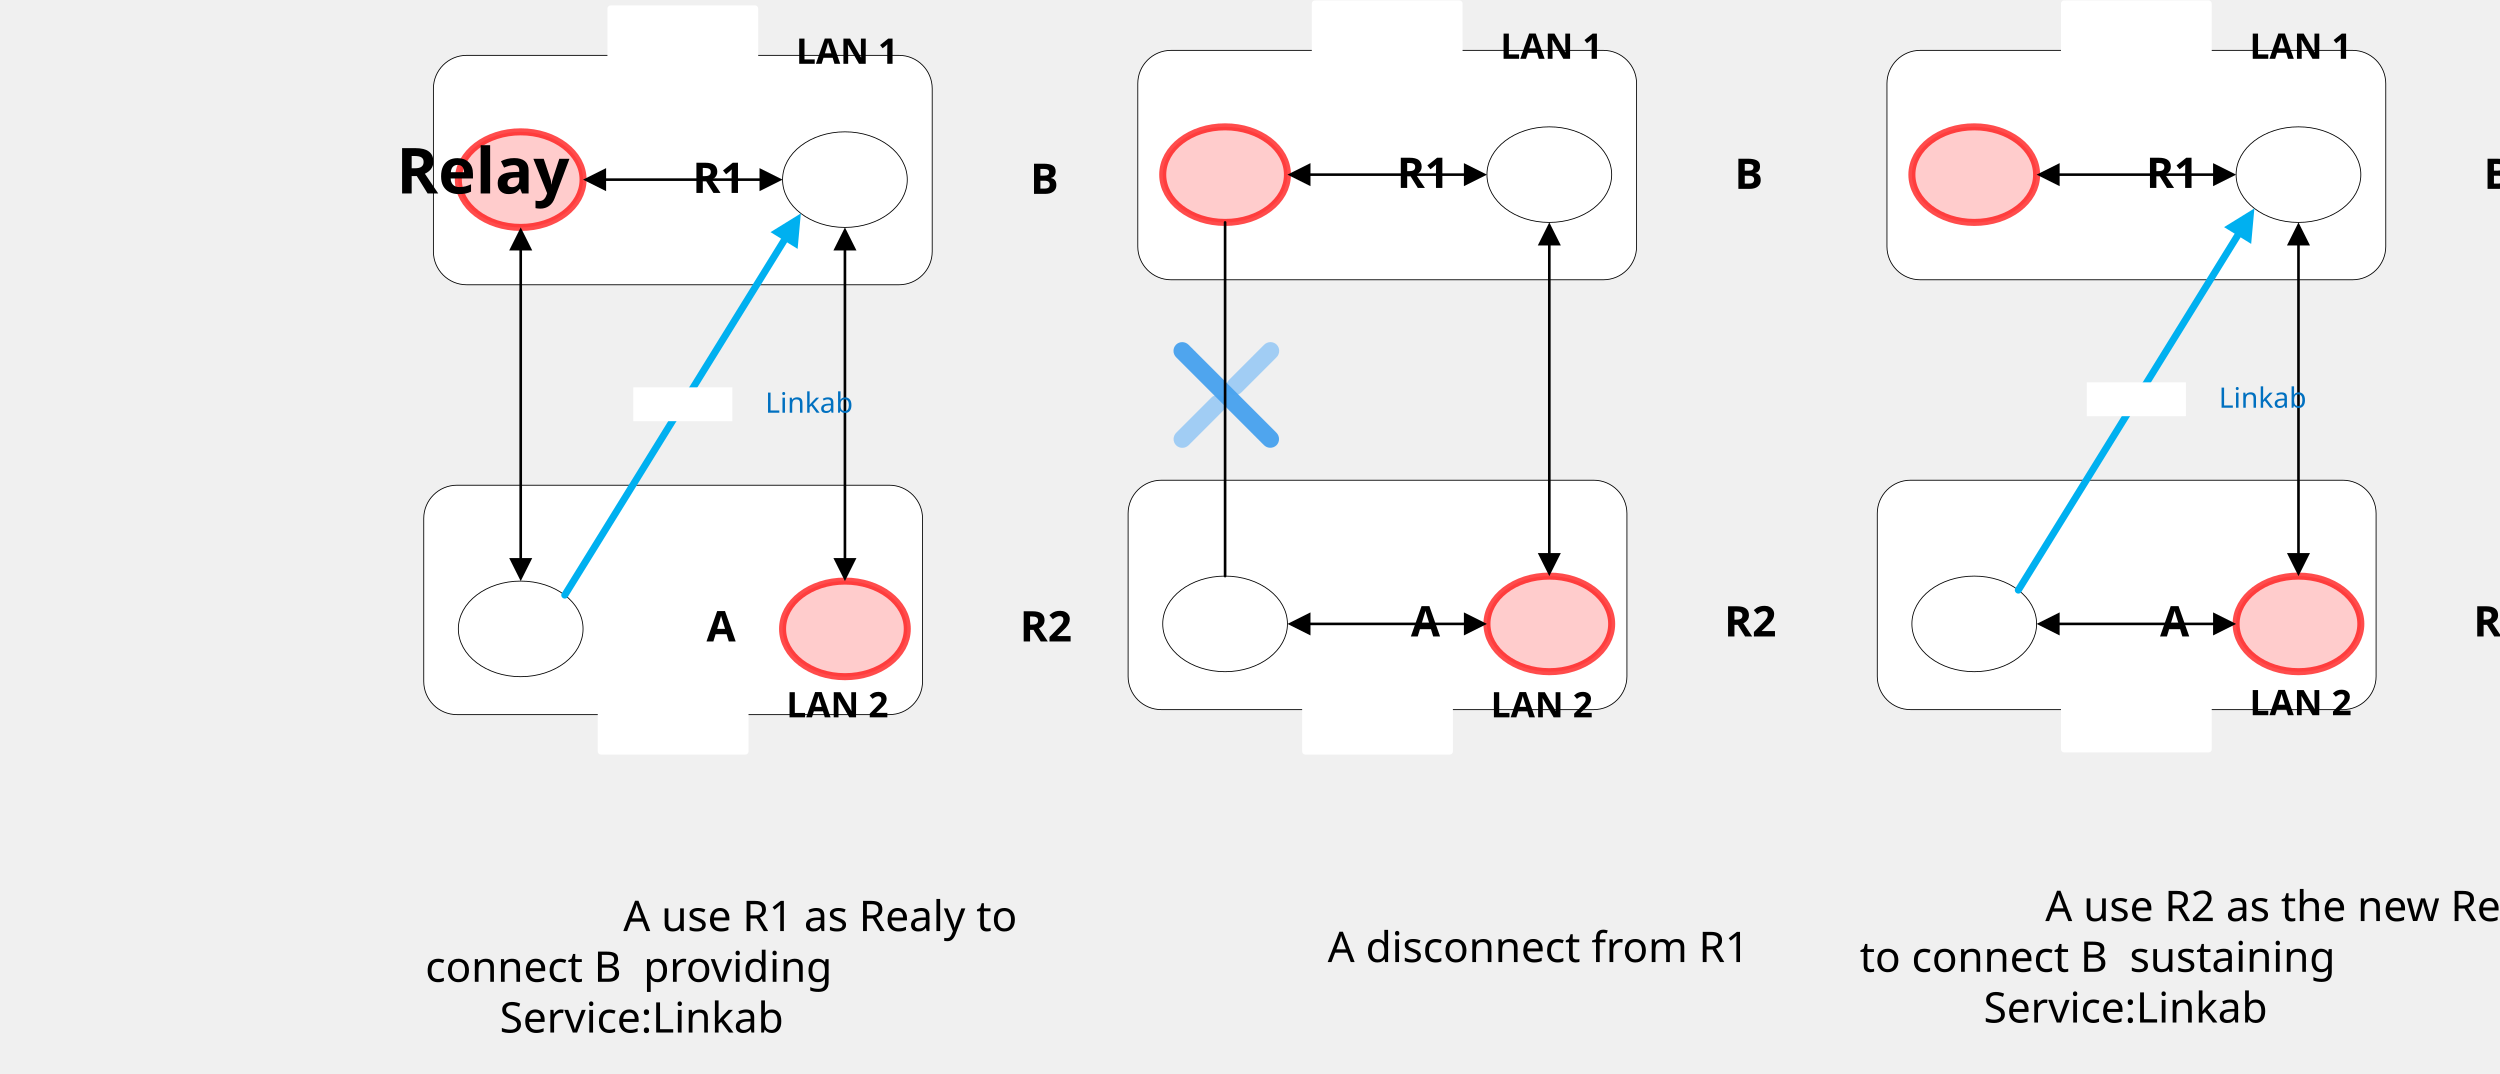
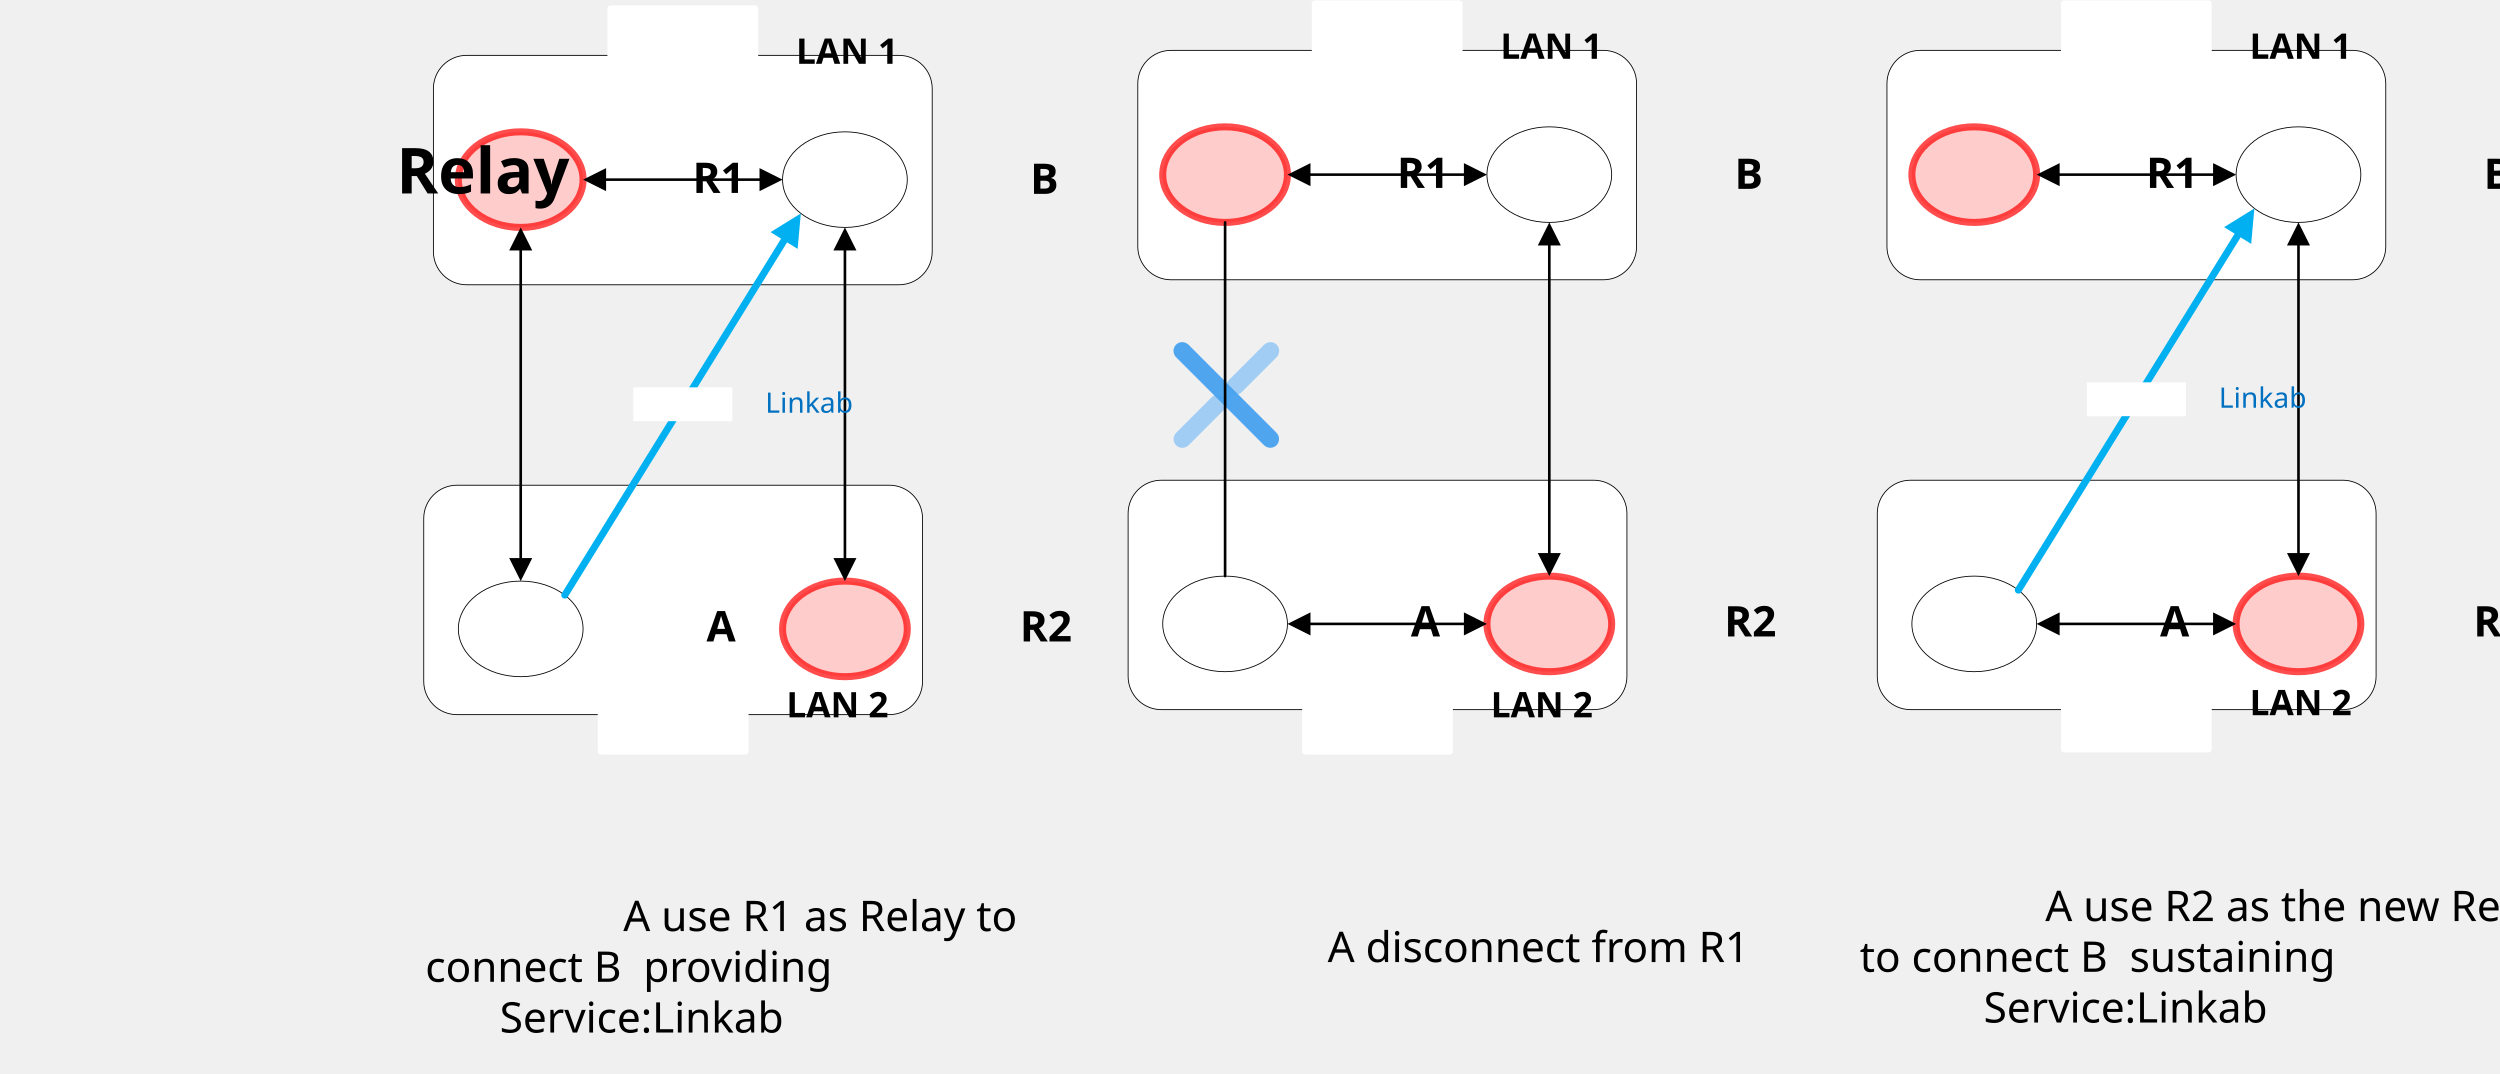
<svg xmlns="http://www.w3.org/2000/svg" xmlns:ns1="http://schemas.microsoft.com/visio/2003/SVGExtensions/" xmlns:xlink="http://www.w3.org/1999/xlink" width="9.853in" height="4.229in" viewBox="0 0 709.411 304.502" xml:space="preserve" color-interpolation-filters="sRGB" class="st19">
  <ns1:documentProperties ns1:langID="2052" ns1:metric="true" ns1:viewMarkup="false" />
  <style type="text/css">
	
		.st1 {fill:#ffffff;stroke:#000000;stroke-linecap:round;stroke-linejoin:round;stroke-width:0.24}
		.st2 {fill:#ffffff;stroke:none;stroke-linecap:round;stroke-linejoin:round;stroke-width:0.24}
		.st3 {fill:#000000;font-family:Cascadia Code;font-size:0.833em;font-weight:bold}
		.st4 {fill:#ff0000;fill-opacity:0.2;stroke:#ff0000;stroke-linecap:round;stroke-linejoin:round;stroke-opacity:0.7;stroke-width:2}
		.st5 {marker-end:url(#mrkr4-24);marker-start:url(#mrkr4-22);stroke:#000000;stroke-linecap:round;stroke-linejoin:round;stroke-width:0.75}
		.st6 {fill:#000000;fill-opacity:1;stroke:#000000;stroke-opacity:1;stroke-width:0.229}
		.st7 {fill:#9eccf5;fill-opacity:0.95;stroke:none;stroke-linecap:butt;stroke-width:0.035}
		.st8 {fill:#48a2ef;fill-opacity:0.95;stroke:none;stroke-linecap:butt;stroke-width:0.035}
		.st9 {fill:none;stroke:none;stroke-linecap:round;stroke-linejoin:round;stroke-width:0.75}
		.st10 {fill:#000000;font-family:Cascadia Code;font-size:1.5em;font-weight:bold}
		.st11 {fill:#000000;font-family:Cascadia Code;font-size:1em;font-weight:bold}
		.st12 {fill:#000000;font-family:Cascadia Code;font-size:1em}
		.st13 {font-size:1em}
		.st14 {stroke:#000000;stroke-linecap:round;stroke-linejoin:round;stroke-width:0.75}
		.st15 {marker-end:url(#mrkr4-180);stroke:#00b0f0;stroke-linecap:round;stroke-linejoin:round;stroke-width:2}
		.st16 {fill:#00b0f0;fill-opacity:1;stroke:#00b0f0;stroke-opacity:1;stroke-width:0.442}
		.st17 {fill:#ffffff;stroke:none;stroke-linecap:butt;stroke-width:7.2}
		.st18 {fill:#0070c0;font-family:Cascadia Code;font-size:0.667em}
		.st19 {fill:none;fill-rule:evenodd;font-size:12px;overflow:visible;stroke-linecap:square;stroke-miterlimit:3}
	
	</style>
  <defs id="Markers">
    <g id="lend4">
      <path d="M 2 1 L 0 0 L 2 -1 L 2 1 " style="stroke:none" />
    </g>
    <marker id="mrkr4-22" class="st6" ns1:arrowType="4" ns1:arrowSize="2" ns1:setback="8.24" refX="8.24" orient="auto" markerUnits="strokeWidth" overflow="visible">
      <use xlink:href="#lend4" transform="scale(4.36) " />
    </marker>
    <marker id="mrkr4-24" class="st6" ns1:arrowType="4" ns1:arrowSize="2" ns1:setback="8.72" refX="-8.72" orient="auto" markerUnits="strokeWidth" overflow="visible">
      <use xlink:href="#lend4" transform="scale(-4.36,-4.36) " />
    </marker>
    <marker id="mrkr4-180" class="st16" ns1:arrowType="4" ns1:arrowSize="2" ns1:setback="4.52" refX="-4.52" orient="auto" markerUnits="strokeWidth" overflow="visible">
      <use xlink:href="#lend4" transform="scale(-2.26,-2.26) " />
    </marker>
  </defs>
  <g ns1:mID="0" ns1:index="1" ns1:groupContext="foregroundPage">
    <ns1:pageProperties ns1:drawingScale="0.0393701" ns1:pageScale="0.0393701" ns1:drawingUnits="24" ns1:shadowOffsetX="8.50394" ns1:shadowOffsetY="-8.50394" />
    <ns1:layer ns1:name="连接线" ns1:index="0" />
    <g id="shape1-1" ns1:mID="1" ns1:groupContext="shape" transform="translate(120.23,-101.705)">
      <ns1:userDefs>
        <ns1:ud ns1:nameU="CTypeTopLeftSnip" ns1:prompt="" ns1:val="VT0(0):5" />
        <ns1:ud ns1:nameU="CTypeTopRightSnip" ns1:prompt="" ns1:val="VT0(0):5" />
        <ns1:ud ns1:nameU="CTypeBotLeftSnip" ns1:prompt="" ns1:val="VT0(0):5" />
        <ns1:ud ns1:nameU="CTypeBotRightSnip" ns1:prompt="" ns1:val="VT0(0):5" />
        <ns1:ud ns1:nameU="CornerLockHoriz" ns1:prompt="" ns1:val="VT0(1):5" />
        <ns1:ud ns1:nameU="CornerLockVert" ns1:prompt="" ns1:val="VT0(1):5" />
        <ns1:ud ns1:nameU="CornerLockDiag" ns1:prompt="" ns1:val="VT0(0):5" />
        <ns1:ud ns1:nameU="TopLeftOffset" ns1:prompt="" ns1:val="VT0(0.15748031496063):24" />
        <ns1:ud ns1:nameU="TopRightOffset" ns1:prompt="" ns1:val="VT0(0.15748031496063):24" />
        <ns1:ud ns1:nameU="BotLeftOffset" ns1:prompt="" ns1:val="VT0(0.15748031496063):24" />
        <ns1:ud ns1:nameU="BotRightOffset" ns1:prompt="" ns1:val="VT0(0.15748031496063):24" />
        <ns1:ud ns1:nameU="visVersion" ns1:prompt="" ns1:val="VT0(15):26" />
        <ns1:ud ns1:nameU="TopLeftOffset" ns1:prompt="" ns1:val="VT0(0.131065564466):1" />
        <ns1:ud ns1:nameU="TopRightOffset" ns1:prompt="" ns1:val="VT0(0.131065564466):1" />
        <ns1:ud ns1:nameU="BotLeftOffset" ns1:prompt="" ns1:val="VT0(0.131065564466):1" />
        <ns1:ud ns1:nameU="BotRightOffset" ns1:prompt="" ns1:val="VT0(0.131065564466):1" />
      </ns1:userDefs>
      <path d="M9.44 304.5 L132.11 304.5 A9.437 9.437 -180 0 0 141.55 295.07 L141.55 248.84 A9.437 9.437 -180 0 0 132.11        239.4 L9.44 239.4 A9.437 9.437 -180 0 0 0 248.84 L0 295.07 A9.437 9.437 -180 0 0 9.44 304.5 Z" class="st1" />
    </g>
    <g id="shape2-3" ns1:mID="2" ns1:groupContext="shape" transform="translate(169.613,-90.3667)">
      <ns1:userDefs>
        <ns1:ud ns1:nameU="CTypeTopLeftSnip" ns1:prompt="" ns1:val="VT0(0):5" />
        <ns1:ud ns1:nameU="CTypeTopRightSnip" ns1:prompt="" ns1:val="VT0(0):5" />
        <ns1:ud ns1:nameU="CTypeBotLeftSnip" ns1:prompt="" ns1:val="VT0(0):5" />
        <ns1:ud ns1:nameU="CTypeBotRightSnip" ns1:prompt="" ns1:val="VT0(0):5" />
        <ns1:ud ns1:nameU="CornerLockHoriz" ns1:prompt="" ns1:val="VT0(1):5" />
        <ns1:ud ns1:nameU="CornerLockVert" ns1:prompt="" ns1:val="VT0(1):5" />
        <ns1:ud ns1:nameU="CornerLockDiag" ns1:prompt="" ns1:val="VT0(0):5" />
        <ns1:ud ns1:nameU="TopLeftOffset" ns1:prompt="" ns1:val="VT0(0.15748031496063):24" />
        <ns1:ud ns1:nameU="TopRightOffset" ns1:prompt="" ns1:val="VT0(0.15748031496063):24" />
        <ns1:ud ns1:nameU="BotLeftOffset" ns1:prompt="" ns1:val="VT0(0.15748031496063):24" />
        <ns1:ud ns1:nameU="BotRightOffset" ns1:prompt="" ns1:val="VT0(0.15748031496063):24" />
        <ns1:ud ns1:nameU="visVersion" ns1:prompt="" ns1:val="VT0(15):26" />
        <ns1:ud ns1:nameU="TopLeftOffset" ns1:prompt="" ns1:val="VT0(0.012473184509074):1" />
        <ns1:ud ns1:nameU="TopRightOffset" ns1:prompt="" ns1:val="VT0(0.012473184509074):1" />
        <ns1:ud ns1:nameU="BotLeftOffset" ns1:prompt="" ns1:val="VT0(0.012473184509074):1" />
        <ns1:ud ns1:nameU="BotRightOffset" ns1:prompt="" ns1:val="VT0(0.012473184509074):1" />
      </ns1:userDefs>
      <ns1:textBlock ns1:margins="rect(4,4,4,4)" ns1:tabSpace="42.5197" />
      <ns1:textRect cx="21.392" cy="290.939" width="42.79" height="27.126" />
      <path d="M0.9 304.5 L41.89 304.5 a0.898 0.898 -180 0 0 0.898 -0.898 L42.78 278.27 a0.898 0.898 -180        0 0 -0.898 -0.898 L0.9 277.38 a0.898 0.898 -180 0 0 -0.898 0.898 L0 303.6 a0.898 0.898        -180 0 0 0.898 0.898 Z" class="st2" />
      <text x="6.74" y="293.94" class="st3" ns1:langID="2052">
        <ns1:paragraph ns1:horizAlign="1" />
        <ns1:tabList />LAN 2</text>
    </g>
    <g id="shape3-6" ns1:mID="3" ns1:groupContext="shape" transform="translate(122.973,-223.69)">
      <ns1:userDefs>
        <ns1:ud ns1:nameU="CTypeTopLeftSnip" ns1:prompt="" ns1:val="VT0(0):5" />
        <ns1:ud ns1:nameU="CTypeTopRightSnip" ns1:prompt="" ns1:val="VT0(0):5" />
        <ns1:ud ns1:nameU="CTypeBotLeftSnip" ns1:prompt="" ns1:val="VT0(0):5" />
        <ns1:ud ns1:nameU="CTypeBotRightSnip" ns1:prompt="" ns1:val="VT0(0):5" />
        <ns1:ud ns1:nameU="CornerLockHoriz" ns1:prompt="" ns1:val="VT0(1):5" />
        <ns1:ud ns1:nameU="CornerLockVert" ns1:prompt="" ns1:val="VT0(1):5" />
        <ns1:ud ns1:nameU="CornerLockDiag" ns1:prompt="" ns1:val="VT0(0):5" />
        <ns1:ud ns1:nameU="TopLeftOffset" ns1:prompt="" ns1:val="VT0(0.15748031496063):24" />
        <ns1:ud ns1:nameU="TopRightOffset" ns1:prompt="" ns1:val="VT0(0.15748031496063):24" />
        <ns1:ud ns1:nameU="BotLeftOffset" ns1:prompt="" ns1:val="VT0(0.15748031496063):24" />
        <ns1:ud ns1:nameU="BotRightOffset" ns1:prompt="" ns1:val="VT0(0.15748031496063):24" />
        <ns1:ud ns1:nameU="visVersion" ns1:prompt="" ns1:val="VT0(15):26" />
        <ns1:ud ns1:nameU="TopLeftOffset" ns1:prompt="" ns1:val="VT0(0.131065564466):1" />
        <ns1:ud ns1:nameU="TopRightOffset" ns1:prompt="" ns1:val="VT0(0.131065564466):1" />
        <ns1:ud ns1:nameU="BotLeftOffset" ns1:prompt="" ns1:val="VT0(0.131065564466):1" />
        <ns1:ud ns1:nameU="BotRightOffset" ns1:prompt="" ns1:val="VT0(0.131065564466):1" />
      </ns1:userDefs>
      <path d="M9.44 304.5 L132.11 304.5 A9.437 9.437 -180 0 0 141.55 295.07 L141.55 248.84 A9.437 9.437 -180 0 0 132.11        239.4 L9.44 239.4 A9.437 9.437 -180 0 0 0 248.84 L0 295.07 A9.437 9.437 -180 0 0 9.44 304.5 Z" class="st1" />
    </g>
    <g id="shape4-8" ns1:mID="4" ns1:groupContext="shape" transform="translate(130.051,-239.965)">
      <ns1:userDefs>
        <ns1:ud ns1:nameU="visVersion" ns1:val="VT0(15):26" />
      </ns1:userDefs>
      <path d="M0 290.94 A17.694 13.563 0 1 1 35.39 290.94 A17.694 13.563 0 1 1 0 290.94 Z" class="st4" />
    </g>
    <g id="shape5-10" ns1:mID="5" ns1:groupContext="shape" transform="translate(222.059,-239.965)">
      <ns1:userDefs>
        <ns1:ud ns1:nameU="visVersion" ns1:val="VT0(15):26" />
      </ns1:userDefs>
      <path d="M0 290.94 A17.694 13.563 0 1 1 35.39 290.94 A17.694 13.563 0 1 1 0 290.94 Z" class="st1" />
    </g>
    <g id="shape6-12" ns1:mID="6" ns1:groupContext="shape" transform="translate(130.051,-112.474)">
      <ns1:userDefs>
        <ns1:ud ns1:nameU="visVersion" ns1:val="VT0(15):26" />
      </ns1:userDefs>
      <path d="M0 290.94 A17.694 13.563 0 1 1 35.39 290.94 A17.694 13.563 0 1 1 0 290.94 Z" class="st1" />
    </g>
    <g id="shape7-14" ns1:mID="7" ns1:groupContext="shape" transform="translate(222.059,-112.474)">
      <ns1:userDefs>
        <ns1:ud ns1:nameU="visVersion" ns1:val="VT0(15):26" />
      </ns1:userDefs>
      <path d="M0 290.94 A17.694 13.563 0 1 1 35.39 290.94 A17.694 13.563 0 1 1 0 290.94 Z" class="st4" />
    </g>
    <g id="shape8-16" ns1:mID="8" ns1:groupContext="shape" ns1:layerMember="0" transform="translate(165.439,-246.442)">
      <path d="M6.18 297.42 L6.54 297.42 L50.08 297.42" class="st5" />
    </g>
    <g id="shape9-25" ns1:mID="9" ns1:groupContext="shape" ns1:layerMember="0" transform="translate(232.666,-239.965)">
      <path d="M7.09 310.68 L7.09 311.04 L7.09 398.33" class="st5" />
    </g>
    <g id="shape10-32" ns1:mID="10" ns1:groupContext="shape" ns1:layerMember="0" transform="translate(140.658,-239.965)">
      <path d="M7.09 310.68 L7.09 311.04 L7.09 398.33" class="st5" />
    </g>
    <g id="group11-39" transform="translate(332.737,-177.16)" ns1:mID="11" ns1:groupContext="group">
      <g id="shape12-40" ns1:mID="12" ns1:groupContext="shape" transform="translate(0.02625,5.68434E-14)">
        <path d="M29.51 274.97 C30.48 275.95 30.47 277.55 29.47 278.55 L19.53 288.5 C18.53 289.5 16.93 289.51 15.95 288.54         C14.98 287.56 14.99 285.96 15.99 284.96 L25.93 275.01 C26.93 274.01 28.53 273.99 29.51 274.97 L29.51         274.97 ZM14.53 289.96 C15.51 290.94 15.49 292.54 14.49 293.54 L4.55 303.49 C3.55 304.49 1.95 304.5 0.98         303.53 C0 302.55 0.02 300.95 1.01 299.95 L10.96 290 C11.95 289 13.55 288.98 14.53 289.96 Z" class="st7" />
      </g>
      <g id="shape13-42" ns1:mID="13" ns1:groupContext="shape" transform="translate(1.15907E-13,-0.018)">
        <path d="M29.49 303.53 C28.51 304.5 26.91 304.49 25.92 303.49 L1.01 278.57 C0.02 277.57 0 275.97 0.98 274.99 C1.95         274.01 3.55 274.03 4.55 275.03 L29.45 299.95 C30.45 300.95 30.46 302.55 29.49 303.53 L29.49 303.53 Z" class="st8" />
      </g>
    </g>
    <g id="shape14-44" ns1:mID="14" ns1:groupContext="shape" transform="translate(172.357,-275.839)">
      <ns1:userDefs>
        <ns1:ud ns1:nameU="CTypeTopLeftSnip" ns1:prompt="" ns1:val="VT0(0):5" />
        <ns1:ud ns1:nameU="CTypeTopRightSnip" ns1:prompt="" ns1:val="VT0(0):5" />
        <ns1:ud ns1:nameU="CTypeBotLeftSnip" ns1:prompt="" ns1:val="VT0(0):5" />
        <ns1:ud ns1:nameU="CTypeBotRightSnip" ns1:prompt="" ns1:val="VT0(0):5" />
        <ns1:ud ns1:nameU="CornerLockHoriz" ns1:prompt="" ns1:val="VT0(1):5" />
        <ns1:ud ns1:nameU="CornerLockVert" ns1:prompt="" ns1:val="VT0(1):5" />
        <ns1:ud ns1:nameU="CornerLockDiag" ns1:prompt="" ns1:val="VT0(0):5" />
        <ns1:ud ns1:nameU="TopLeftOffset" ns1:prompt="" ns1:val="VT0(0.15748031496063):24" />
        <ns1:ud ns1:nameU="TopRightOffset" ns1:prompt="" ns1:val="VT0(0.15748031496063):24" />
        <ns1:ud ns1:nameU="BotLeftOffset" ns1:prompt="" ns1:val="VT0(0.15748031496063):24" />
        <ns1:ud ns1:nameU="BotRightOffset" ns1:prompt="" ns1:val="VT0(0.15748031496063):24" />
        <ns1:ud ns1:nameU="visVersion" ns1:prompt="" ns1:val="VT0(15):26" />
        <ns1:ud ns1:nameU="TopLeftOffset" ns1:prompt="" ns1:val="VT0(0.012473184509074):1" />
        <ns1:ud ns1:nameU="TopRightOffset" ns1:prompt="" ns1:val="VT0(0.012473184509074):1" />
        <ns1:ud ns1:nameU="BotLeftOffset" ns1:prompt="" ns1:val="VT0(0.012473184509074):1" />
        <ns1:ud ns1:nameU="BotRightOffset" ns1:prompt="" ns1:val="VT0(0.012473184509074):1" />
      </ns1:userDefs>
      <ns1:textBlock ns1:margins="rect(4,4,4,4)" ns1:tabSpace="42.5197" />
      <ns1:textRect cx="21.392" cy="290.939" width="42.79" height="27.126" />
      <path d="M0.9 304.5 L41.89 304.5 a0.898 0.898 -180 0 0 0.898 -0.898 L42.78 278.27 a0.898 0.898 -180        0 0 -0.898 -0.898 L0.9 277.38 a0.898 0.898 -180 0 0 -0.898 0.898 L0 303.6 a0.898 0.898        -180 0 0 0.898 0.898 Z" class="st2" />
      <text x="6.74" y="293.94" class="st3" ns1:langID="2052">
        <ns1:paragraph ns1:horizAlign="1" />
        <ns1:tabList />LAN 1</text>
    </g>
    <g id="shape15-47" ns1:mID="15" ns1:groupContext="shape" transform="translate(0.375,-239.753)">
      <ns1:textBlock ns1:margins="rect(4,4,4,4)" ns1:tabSpace="42.5197" />
      <ns1:textRect cx="54.213" cy="289.248" width="108.43" height="30.509" />
      <rect x="0" y="273.994" width="108.425" height="30.509" class="st9" />
      <text x="27.85" y="294.65" class="st10" ns1:langID="2052">
        <ns1:paragraph ns1:horizAlign="1" />
        <ns1:tabList />Relay</text>
    </g>
    <g id="shape16-50" ns1:mID="16" ns1:groupContext="shape" transform="translate(139.536,-118.713)">
      <ns1:textBlock ns1:margins="rect(4,4,4,4)" ns1:tabSpace="42.5197" />
      <ns1:textRect cx="8.281" cy="297.14" width="16.57" height="14.726" />
      <rect x="0" y="289.777" width="16.563" height="14.726" class="st9" />
      <text x="4.77" y="300.74" class="st11" ns1:langID="2052">
        <ns1:paragraph ns1:horizAlign="1" />
        <ns1:tabList />A</text>
    </g>
    <g id="shape17-53" ns1:mID="17" ns1:groupContext="shape" transform="translate(225.021,-118.713)">
      <ns1:textBlock ns1:margins="rect(4,4,4,4)" ns1:tabSpace="42.5197" />
      <ns1:textRect cx="15.255" cy="297.14" width="30.51" height="14.726" />
      <rect x="0" y="289.777" width="30.51" height="14.726" class="st9" />
      <text x="8.22" y="300.74" class="st11" ns1:langID="2052">
        <ns1:paragraph ns1:horizAlign="1" />
        <ns1:tabList />R2</text>
    </g>
    <g id="shape18-56" ns1:mID="18" ns1:groupContext="shape" transform="translate(231.399,-245.72)">
      <ns1:textBlock ns1:margins="rect(4,4,4,4)" ns1:tabSpace="42.5197" />
      <ns1:textRect cx="8.281" cy="297.14" width="16.57" height="14.726" />
      <rect x="0" y="289.777" width="16.563" height="14.726" class="st9" />
      <text x="4.77" y="300.74" class="st11" ns1:langID="2052">
        <ns1:paragraph ns1:horizAlign="1" />
        <ns1:tabList />B</text>
    </g>
    <g id="shape19-59" ns1:mID="19" ns1:groupContext="shape" transform="translate(311.014,-13.8312)">
      <ns1:textBlock ns1:margins="rect(4,4,4,4)" ns1:tabSpace="42.5197" />
      <ns1:textRect cx="79.879" cy="283.243" width="159.76" height="42.52" />
      <rect x="0" y="261.983" width="159.758" height="42.52" class="st9" />
      <text x="9.57" y="286.84" class="st12" ns1:langID="2052">
        <ns1:paragraph ns1:horizAlign="1" />
        <ns1:tabList />A disconnect from R1</text>
    </g>
    <g id="shape20-62" ns1:mID="20" ns1:groupContext="shape" transform="translate(515.195,-3.21181)">
      <ns1:textBlock ns1:margins="rect(4,4,4,4)" ns1:tabSpace="42.5197" />
      <ns1:textRect cx="96.921" cy="275.389" width="193.85" height="58.227" />
      <rect x="0" y="246.275" width="193.842" height="58.227" class="st9" />
      <text x="9.03" y="264.59" class="st12" ns1:langID="2052">
        <ns1:paragraph ns1:horizAlign="1" />
-         <ns1:tabList />A use R2 as the new Realy <tspan x="12.55" dy="1.2em" class="st13">to connect B  sustaining </tspan>
+         <ns1:tabList />A use R2 as the new Relay <tspan x="12.55" dy="1.2em" class="st13">to connect B  sustaining </tspan>
        <tspan x="47.7" dy="1.2em" class="st13">Service:Linkab</tspan>
      </text>
    </g>
    <g id="shape21-67" ns1:mID="21" ns1:groupContext="shape" transform="translate(132.148,-245.996)">
      <ns1:textBlock ns1:margins="rect(4,4,4,4)" ns1:tabSpace="42.5197" />
      <ns1:textRect cx="15.255" cy="297.14" width="30.51" height="14.726" />
      <rect x="0" y="289.777" width="30.51" height="14.726" class="st9" />
      <text x="8.22" y="300.74" class="st11" ns1:langID="2052">
        <ns1:paragraph ns1:horizAlign="1" />
        <ns1:tabList />R1</text>
    </g>
    <g id="shape22-70" ns1:mID="22" ns1:groupContext="shape" transform="translate(320.117,-103.123)">
      <ns1:userDefs>
        <ns1:ud ns1:nameU="CTypeTopLeftSnip" ns1:prompt="" ns1:val="VT0(0):5" />
        <ns1:ud ns1:nameU="CTypeTopRightSnip" ns1:prompt="" ns1:val="VT0(0):5" />
        <ns1:ud ns1:nameU="CTypeBotLeftSnip" ns1:prompt="" ns1:val="VT0(0):5" />
        <ns1:ud ns1:nameU="CTypeBotRightSnip" ns1:prompt="" ns1:val="VT0(0):5" />
        <ns1:ud ns1:nameU="CornerLockHoriz" ns1:prompt="" ns1:val="VT0(1):5" />
        <ns1:ud ns1:nameU="CornerLockVert" ns1:prompt="" ns1:val="VT0(1):5" />
        <ns1:ud ns1:nameU="CornerLockDiag" ns1:prompt="" ns1:val="VT0(0):5" />
        <ns1:ud ns1:nameU="TopLeftOffset" ns1:prompt="" ns1:val="VT0(0.15748031496063):24" />
        <ns1:ud ns1:nameU="TopRightOffset" ns1:prompt="" ns1:val="VT0(0.15748031496063):24" />
        <ns1:ud ns1:nameU="BotLeftOffset" ns1:prompt="" ns1:val="VT0(0.15748031496063):24" />
        <ns1:ud ns1:nameU="BotRightOffset" ns1:prompt="" ns1:val="VT0(0.15748031496063):24" />
        <ns1:ud ns1:nameU="visVersion" ns1:prompt="" ns1:val="VT0(15):26" />
        <ns1:ud ns1:nameU="TopLeftOffset" ns1:prompt="" ns1:val="VT0(0.131065564466):1" />
        <ns1:ud ns1:nameU="TopRightOffset" ns1:prompt="" ns1:val="VT0(0.131065564466):1" />
        <ns1:ud ns1:nameU="BotLeftOffset" ns1:prompt="" ns1:val="VT0(0.131065564466):1" />
        <ns1:ud ns1:nameU="BotRightOffset" ns1:prompt="" ns1:val="VT0(0.131065564466):1" />
      </ns1:userDefs>
      <path d="M9.44 304.5 L132.11 304.5 A9.437 9.437 -180 0 0 141.55 295.07 L141.55 248.84 A9.437 9.437 -180 0 0 132.11        239.4 L9.44 239.4 A9.437 9.437 -180 0 0 0 248.84 L0 295.07 A9.437 9.437 -180 0 0 9.44 304.5 Z" class="st1" />
    </g>
    <g id="shape23-72" ns1:mID="23" ns1:groupContext="shape" transform="translate(369.501,-90.3666)">
      <ns1:userDefs>
        <ns1:ud ns1:nameU="CTypeTopLeftSnip" ns1:prompt="" ns1:val="VT0(0):5" />
        <ns1:ud ns1:nameU="CTypeTopRightSnip" ns1:prompt="" ns1:val="VT0(0):5" />
        <ns1:ud ns1:nameU="CTypeBotLeftSnip" ns1:prompt="" ns1:val="VT0(0):5" />
        <ns1:ud ns1:nameU="CTypeBotRightSnip" ns1:prompt="" ns1:val="VT0(0):5" />
        <ns1:ud ns1:nameU="CornerLockHoriz" ns1:prompt="" ns1:val="VT0(1):5" />
        <ns1:ud ns1:nameU="CornerLockVert" ns1:prompt="" ns1:val="VT0(1):5" />
        <ns1:ud ns1:nameU="CornerLockDiag" ns1:prompt="" ns1:val="VT0(0):5" />
        <ns1:ud ns1:nameU="TopLeftOffset" ns1:prompt="" ns1:val="VT0(0.15748031496063):24" />
        <ns1:ud ns1:nameU="TopRightOffset" ns1:prompt="" ns1:val="VT0(0.15748031496063):24" />
        <ns1:ud ns1:nameU="BotLeftOffset" ns1:prompt="" ns1:val="VT0(0.15748031496063):24" />
        <ns1:ud ns1:nameU="BotRightOffset" ns1:prompt="" ns1:val="VT0(0.15748031496063):24" />
        <ns1:ud ns1:nameU="visVersion" ns1:prompt="" ns1:val="VT0(15):26" />
        <ns1:ud ns1:nameU="TopLeftOffset" ns1:prompt="" ns1:val="VT0(0.012473184509074):1" />
        <ns1:ud ns1:nameU="TopRightOffset" ns1:prompt="" ns1:val="VT0(0.012473184509074):1" />
        <ns1:ud ns1:nameU="BotLeftOffset" ns1:prompt="" ns1:val="VT0(0.012473184509074):1" />
        <ns1:ud ns1:nameU="BotRightOffset" ns1:prompt="" ns1:val="VT0(0.012473184509074):1" />
      </ns1:userDefs>
      <ns1:textBlock ns1:margins="rect(4,4,4,4)" ns1:tabSpace="42.5197" />
      <ns1:textRect cx="21.392" cy="290.939" width="42.79" height="27.126" />
      <path d="M0.9 304.5 L41.89 304.5 a0.898 0.898 -180 0 0 0.898 -0.898 L42.78 278.27 a0.898 0.898 -180        0 0 -0.898 -0.898 L0.9 277.38 a0.898 0.898 -180 0 0 -0.898 0.898 L0 303.6 a0.898 0.898        -180 0 0 0.898 0.898 Z" class="st2" />
      <text x="6.74" y="293.94" class="st3" ns1:langID="2052">
        <ns1:paragraph ns1:horizAlign="1" />
        <ns1:tabList />LAN 2</text>
    </g>
    <g id="shape24-75" ns1:mID="24" ns1:groupContext="shape" transform="translate(322.861,-225.107)">
      <ns1:userDefs>
        <ns1:ud ns1:nameU="CTypeTopLeftSnip" ns1:prompt="" ns1:val="VT0(0):5" />
        <ns1:ud ns1:nameU="CTypeTopRightSnip" ns1:prompt="" ns1:val="VT0(0):5" />
        <ns1:ud ns1:nameU="CTypeBotLeftSnip" ns1:prompt="" ns1:val="VT0(0):5" />
        <ns1:ud ns1:nameU="CTypeBotRightSnip" ns1:prompt="" ns1:val="VT0(0):5" />
        <ns1:ud ns1:nameU="CornerLockHoriz" ns1:prompt="" ns1:val="VT0(1):5" />
        <ns1:ud ns1:nameU="CornerLockVert" ns1:prompt="" ns1:val="VT0(1):5" />
        <ns1:ud ns1:nameU="CornerLockDiag" ns1:prompt="" ns1:val="VT0(0):5" />
        <ns1:ud ns1:nameU="TopLeftOffset" ns1:prompt="" ns1:val="VT0(0.15748031496063):24" />
        <ns1:ud ns1:nameU="TopRightOffset" ns1:prompt="" ns1:val="VT0(0.15748031496063):24" />
        <ns1:ud ns1:nameU="BotLeftOffset" ns1:prompt="" ns1:val="VT0(0.15748031496063):24" />
        <ns1:ud ns1:nameU="BotRightOffset" ns1:prompt="" ns1:val="VT0(0.15748031496063):24" />
        <ns1:ud ns1:nameU="visVersion" ns1:prompt="" ns1:val="VT0(15):26" />
        <ns1:ud ns1:nameU="TopLeftOffset" ns1:prompt="" ns1:val="VT0(0.131065564466):1" />
        <ns1:ud ns1:nameU="TopRightOffset" ns1:prompt="" ns1:val="VT0(0.131065564466):1" />
        <ns1:ud ns1:nameU="BotLeftOffset" ns1:prompt="" ns1:val="VT0(0.131065564466):1" />
        <ns1:ud ns1:nameU="BotRightOffset" ns1:prompt="" ns1:val="VT0(0.131065564466):1" />
      </ns1:userDefs>
      <path d="M9.44 304.5 L132.11 304.5 A9.437 9.437 -180 0 0 141.55 295.07 L141.55 248.84 A9.437 9.437 -180 0 0 132.11        239.4 L9.44 239.4 A9.437 9.437 -180 0 0 0 248.84 L0 295.07 A9.437 9.437 -180 0 0 9.44 304.5 Z" class="st1" />
    </g>
    <g id="shape25-77" ns1:mID="25" ns1:groupContext="shape" transform="translate(329.939,-241.383)">
      <ns1:userDefs>
        <ns1:ud ns1:nameU="visVersion" ns1:val="VT0(15):26" />
      </ns1:userDefs>
      <path d="M0 290.94 A17.694 13.563 0 1 1 35.39 290.94 A17.694 13.563 0 1 1 0 290.94 Z" class="st4" />
    </g>
    <g id="shape26-79" ns1:mID="26" ns1:groupContext="shape" transform="translate(421.947,-241.383)">
      <ns1:userDefs>
        <ns1:ud ns1:nameU="visVersion" ns1:val="VT0(15):26" />
      </ns1:userDefs>
      <path d="M0 290.94 A17.694 13.563 0 1 1 35.39 290.94 A17.694 13.563 0 1 1 0 290.94 Z" class="st1" />
    </g>
    <g id="shape27-81" ns1:mID="27" ns1:groupContext="shape" transform="translate(329.939,-113.891)">
      <ns1:userDefs>
        <ns1:ud ns1:nameU="visVersion" ns1:val="VT0(15):26" />
      </ns1:userDefs>
      <path d="M0 290.94 A17.694 13.563 0 1 1 35.39 290.94 A17.694 13.563 0 1 1 0 290.94 Z" class="st1" />
    </g>
    <g id="shape28-83" ns1:mID="28" ns1:groupContext="shape" transform="translate(421.947,-113.891)">
      <ns1:userDefs>
        <ns1:ud ns1:nameU="visVersion" ns1:val="VT0(15):26" />
      </ns1:userDefs>
      <path d="M0 290.94 A17.694 13.563 0 1 1 35.39 290.94 A17.694 13.563 0 1 1 0 290.94 Z" class="st4" />
    </g>
    <g id="shape29-85" ns1:mID="29" ns1:groupContext="shape" ns1:layerMember="0" transform="translate(365.327,-247.859)">
      <path d="M6.18 297.42 L6.54 297.42 L50.08 297.42" class="st5" />
    </g>
    <g id="shape30-92" ns1:mID="30" ns1:groupContext="shape" ns1:layerMember="0" transform="translate(432.554,-241.383)">
      <path d="M7.09 310.68 L7.09 311.04 L7.09 398.33" class="st5" />
    </g>
    <g id="shape31-99" ns1:mID="31" ns1:groupContext="shape" ns1:layerMember="0" transform="translate(340.546,-241.383)">
      <path d="M7.09 304.5 L7.09 404.87" class="st14" />
    </g>
    <g id="shape32-102" ns1:mID="32" ns1:groupContext="shape" transform="translate(372.245,-277.257)">
      <ns1:userDefs>
        <ns1:ud ns1:nameU="CTypeTopLeftSnip" ns1:prompt="" ns1:val="VT0(0):5" />
        <ns1:ud ns1:nameU="CTypeTopRightSnip" ns1:prompt="" ns1:val="VT0(0):5" />
        <ns1:ud ns1:nameU="CTypeBotLeftSnip" ns1:prompt="" ns1:val="VT0(0):5" />
        <ns1:ud ns1:nameU="CTypeBotRightSnip" ns1:prompt="" ns1:val="VT0(0):5" />
        <ns1:ud ns1:nameU="CornerLockHoriz" ns1:prompt="" ns1:val="VT0(1):5" />
        <ns1:ud ns1:nameU="CornerLockVert" ns1:prompt="" ns1:val="VT0(1):5" />
        <ns1:ud ns1:nameU="CornerLockDiag" ns1:prompt="" ns1:val="VT0(0):5" />
        <ns1:ud ns1:nameU="TopLeftOffset" ns1:prompt="" ns1:val="VT0(0.15748031496063):24" />
        <ns1:ud ns1:nameU="TopRightOffset" ns1:prompt="" ns1:val="VT0(0.15748031496063):24" />
        <ns1:ud ns1:nameU="BotLeftOffset" ns1:prompt="" ns1:val="VT0(0.15748031496063):24" />
        <ns1:ud ns1:nameU="BotRightOffset" ns1:prompt="" ns1:val="VT0(0.15748031496063):24" />
        <ns1:ud ns1:nameU="visVersion" ns1:prompt="" ns1:val="VT0(15):26" />
        <ns1:ud ns1:nameU="TopLeftOffset" ns1:prompt="" ns1:val="VT0(0.012473184509074):1" />
        <ns1:ud ns1:nameU="TopRightOffset" ns1:prompt="" ns1:val="VT0(0.012473184509074):1" />
        <ns1:ud ns1:nameU="BotLeftOffset" ns1:prompt="" ns1:val="VT0(0.012473184509074):1" />
        <ns1:ud ns1:nameU="BotRightOffset" ns1:prompt="" ns1:val="VT0(0.012473184509074):1" />
      </ns1:userDefs>
      <ns1:textBlock ns1:margins="rect(4,4,4,4)" ns1:tabSpace="42.5197" />
      <ns1:textRect cx="21.392" cy="290.939" width="42.79" height="27.126" />
      <path d="M0.9 304.5 L41.89 304.5 a0.898 0.898 -180 0 0 0.898 -0.898 L42.78 278.27 a0.898 0.898 -180        0 0 -0.898 -0.898 L0.9 277.38 a0.898 0.898 -180 0 0 -0.898 0.898 L0 303.6 a0.898 0.898        -180 0 0 0.898 0.898 Z" class="st2" />
      <text x="6.74" y="293.94" class="st3" ns1:langID="2052">
        <ns1:paragraph ns1:horizAlign="1" />
        <ns1:tabList />LAN 1</text>
    </g>
    <g id="shape33-105" ns1:mID="33" ns1:groupContext="shape" transform="translate(339.424,-120.13)">
      <ns1:textBlock ns1:margins="rect(4,4,4,4)" ns1:tabSpace="42.5197" />
      <ns1:textRect cx="8.281" cy="297.14" width="16.57" height="14.726" />
      <rect x="0" y="289.777" width="16.563" height="14.726" class="st9" />
      <text x="4.77" y="300.74" class="st11" ns1:langID="2052">
        <ns1:paragraph ns1:horizAlign="1" />
        <ns1:tabList />A</text>
    </g>
    <g id="shape34-108" ns1:mID="34" ns1:groupContext="shape" transform="translate(424.909,-120.13)">
      <ns1:textBlock ns1:margins="rect(4,4,4,4)" ns1:tabSpace="42.5197" />
      <ns1:textRect cx="15.255" cy="297.14" width="30.51" height="14.726" />
      <rect x="0" y="289.777" width="30.51" height="14.726" class="st9" />
      <text x="8.22" y="300.74" class="st11" ns1:langID="2052">
        <ns1:paragraph ns1:horizAlign="1" />
        <ns1:tabList />R2</text>
    </g>
    <g id="shape35-111" ns1:mID="35" ns1:groupContext="shape" transform="translate(431.287,-247.137)">
      <ns1:textBlock ns1:margins="rect(4,4,4,4)" ns1:tabSpace="42.5197" />
      <ns1:textRect cx="8.281" cy="297.14" width="16.57" height="14.726" />
      <rect x="0" y="289.777" width="16.563" height="14.726" class="st9" />
      <text x="4.77" y="300.74" class="st11" ns1:langID="2052">
        <ns1:paragraph ns1:horizAlign="1" />
        <ns1:tabList />B</text>
    </g>
    <g id="shape36-114" ns1:mID="36" ns1:groupContext="shape" transform="translate(332.036,-247.413)">
      <ns1:textBlock ns1:margins="rect(4,4,4,4)" ns1:tabSpace="42.5197" />
      <ns1:textRect cx="15.255" cy="297.14" width="30.51" height="14.726" />
      <rect x="0" y="289.777" width="30.51" height="14.726" class="st9" />
      <text x="8.22" y="300.74" class="st11" ns1:langID="2052">
        <ns1:paragraph ns1:horizAlign="1" />
        <ns1:tabList />R1</text>
    </g>
    <g id="shape37-117" ns1:mID="37" ns1:groupContext="shape" transform="translate(532.716,-103.123)">
      <ns1:userDefs>
        <ns1:ud ns1:nameU="CTypeTopLeftSnip" ns1:prompt="" ns1:val="VT0(0):5" />
        <ns1:ud ns1:nameU="CTypeTopRightSnip" ns1:prompt="" ns1:val="VT0(0):5" />
        <ns1:ud ns1:nameU="CTypeBotLeftSnip" ns1:prompt="" ns1:val="VT0(0):5" />
        <ns1:ud ns1:nameU="CTypeBotRightSnip" ns1:prompt="" ns1:val="VT0(0):5" />
        <ns1:ud ns1:nameU="CornerLockHoriz" ns1:prompt="" ns1:val="VT0(1):5" />
        <ns1:ud ns1:nameU="CornerLockVert" ns1:prompt="" ns1:val="VT0(1):5" />
        <ns1:ud ns1:nameU="CornerLockDiag" ns1:prompt="" ns1:val="VT0(0):5" />
        <ns1:ud ns1:nameU="TopLeftOffset" ns1:prompt="" ns1:val="VT0(0.15748031496063):24" />
        <ns1:ud ns1:nameU="TopRightOffset" ns1:prompt="" ns1:val="VT0(0.15748031496063):24" />
        <ns1:ud ns1:nameU="BotLeftOffset" ns1:prompt="" ns1:val="VT0(0.15748031496063):24" />
        <ns1:ud ns1:nameU="BotRightOffset" ns1:prompt="" ns1:val="VT0(0.15748031496063):24" />
        <ns1:ud ns1:nameU="visVersion" ns1:prompt="" ns1:val="VT0(15):26" />
        <ns1:ud ns1:nameU="TopLeftOffset" ns1:prompt="" ns1:val="VT0(0.131065564466):1" />
        <ns1:ud ns1:nameU="TopRightOffset" ns1:prompt="" ns1:val="VT0(0.131065564466):1" />
        <ns1:ud ns1:nameU="BotLeftOffset" ns1:prompt="" ns1:val="VT0(0.131065564466):1" />
        <ns1:ud ns1:nameU="BotRightOffset" ns1:prompt="" ns1:val="VT0(0.131065564466):1" />
      </ns1:userDefs>
      <path d="M9.44 304.5 L132.11 304.5 A9.437 9.437 -180 0 0 141.55 295.07 L141.55 248.84 A9.437 9.437 -180 0 0 132.11        239.4 L9.44 239.4 A9.437 9.437 -180 0 0 0 248.84 L0 295.07 A9.437 9.437 -180 0 0 9.44 304.5 Z" class="st1" />
    </g>
    <g id="shape38-119" ns1:mID="38" ns1:groupContext="shape" transform="translate(584.844,-90.9769)">
      <ns1:userDefs>
        <ns1:ud ns1:nameU="CTypeTopLeftSnip" ns1:prompt="" ns1:val="VT0(0):5" />
        <ns1:ud ns1:nameU="CTypeTopRightSnip" ns1:prompt="" ns1:val="VT0(0):5" />
        <ns1:ud ns1:nameU="CTypeBotLeftSnip" ns1:prompt="" ns1:val="VT0(0):5" />
        <ns1:ud ns1:nameU="CTypeBotRightSnip" ns1:prompt="" ns1:val="VT0(0):5" />
        <ns1:ud ns1:nameU="CornerLockHoriz" ns1:prompt="" ns1:val="VT0(1):5" />
        <ns1:ud ns1:nameU="CornerLockVert" ns1:prompt="" ns1:val="VT0(1):5" />
        <ns1:ud ns1:nameU="CornerLockDiag" ns1:prompt="" ns1:val="VT0(0):5" />
        <ns1:ud ns1:nameU="TopLeftOffset" ns1:prompt="" ns1:val="VT0(0.15748031496063):24" />
        <ns1:ud ns1:nameU="TopRightOffset" ns1:prompt="" ns1:val="VT0(0.15748031496063):24" />
        <ns1:ud ns1:nameU="BotLeftOffset" ns1:prompt="" ns1:val="VT0(0.15748031496063):24" />
        <ns1:ud ns1:nameU="BotRightOffset" ns1:prompt="" ns1:val="VT0(0.15748031496063):24" />
        <ns1:ud ns1:nameU="visVersion" ns1:prompt="" ns1:val="VT0(15):26" />
        <ns1:ud ns1:nameU="TopLeftOffset" ns1:prompt="" ns1:val="VT0(0.012473184509074):1" />
        <ns1:ud ns1:nameU="TopRightOffset" ns1:prompt="" ns1:val="VT0(0.012473184509074):1" />
        <ns1:ud ns1:nameU="BotLeftOffset" ns1:prompt="" ns1:val="VT0(0.012473184509074):1" />
        <ns1:ud ns1:nameU="BotRightOffset" ns1:prompt="" ns1:val="VT0(0.012473184509074):1" />
      </ns1:userDefs>
      <ns1:textBlock ns1:margins="rect(4,4,4,4)" ns1:tabSpace="42.5197" />
      <ns1:textRect cx="21.392" cy="290.939" width="42.79" height="27.126" />
      <path d="M0.9 304.5 L41.89 304.5 a0.898 0.898 -180 0 0 0.898 -0.898 L42.78 278.27 a0.898 0.898 -180        0 0 -0.898 -0.898 L0.9 277.38 a0.898 0.898 -180 0 0 -0.898 0.898 L0 303.6 a0.898 0.898        -180 0 0 0.898 0.898 Z" class="st2" />
      <text x="6.74" y="293.94" class="st3" ns1:langID="2052">
        <ns1:paragraph ns1:horizAlign="1" />
        <ns1:tabList />LAN 2</text>
    </g>
    <g id="shape39-122" ns1:mID="39" ns1:groupContext="shape" transform="translate(535.46,-225.107)">
      <ns1:userDefs>
        <ns1:ud ns1:nameU="CTypeTopLeftSnip" ns1:prompt="" ns1:val="VT0(0):5" />
        <ns1:ud ns1:nameU="CTypeTopRightSnip" ns1:prompt="" ns1:val="VT0(0):5" />
        <ns1:ud ns1:nameU="CTypeBotLeftSnip" ns1:prompt="" ns1:val="VT0(0):5" />
        <ns1:ud ns1:nameU="CTypeBotRightSnip" ns1:prompt="" ns1:val="VT0(0):5" />
        <ns1:ud ns1:nameU="CornerLockHoriz" ns1:prompt="" ns1:val="VT0(1):5" />
        <ns1:ud ns1:nameU="CornerLockVert" ns1:prompt="" ns1:val="VT0(1):5" />
        <ns1:ud ns1:nameU="CornerLockDiag" ns1:prompt="" ns1:val="VT0(0):5" />
        <ns1:ud ns1:nameU="TopLeftOffset" ns1:prompt="" ns1:val="VT0(0.15748031496063):24" />
        <ns1:ud ns1:nameU="TopRightOffset" ns1:prompt="" ns1:val="VT0(0.15748031496063):24" />
        <ns1:ud ns1:nameU="BotLeftOffset" ns1:prompt="" ns1:val="VT0(0.15748031496063):24" />
        <ns1:ud ns1:nameU="BotRightOffset" ns1:prompt="" ns1:val="VT0(0.15748031496063):24" />
        <ns1:ud ns1:nameU="visVersion" ns1:prompt="" ns1:val="VT0(15):26" />
        <ns1:ud ns1:nameU="TopLeftOffset" ns1:prompt="" ns1:val="VT0(0.131065564466):1" />
        <ns1:ud ns1:nameU="TopRightOffset" ns1:prompt="" ns1:val="VT0(0.131065564466):1" />
        <ns1:ud ns1:nameU="BotLeftOffset" ns1:prompt="" ns1:val="VT0(0.131065564466):1" />
        <ns1:ud ns1:nameU="BotRightOffset" ns1:prompt="" ns1:val="VT0(0.131065564466):1" />
      </ns1:userDefs>
      <path d="M9.44 304.5 L132.11 304.5 A9.437 9.437 -180 0 0 141.55 295.07 L141.55 248.84 A9.437 9.437 -180 0 0 132.11        239.4 L9.44 239.4 A9.437 9.437 -180 0 0 0 248.84 L0 295.07 A9.437 9.437 -180 0 0 9.44 304.5 Z" class="st1" />
    </g>
    <g id="shape40-124" ns1:mID="40" ns1:groupContext="shape" transform="translate(542.537,-241.383)">
      <ns1:userDefs>
        <ns1:ud ns1:nameU="visVersion" ns1:val="VT0(15):26" />
      </ns1:userDefs>
      <path d="M0 290.94 A17.694 13.563 0 1 1 35.39 290.94 A17.694 13.563 0 1 1 0 290.94 Z" class="st4" />
    </g>
    <g id="shape41-126" ns1:mID="41" ns1:groupContext="shape" transform="translate(634.545,-241.383)">
      <ns1:userDefs>
        <ns1:ud ns1:nameU="visVersion" ns1:val="VT0(15):26" />
      </ns1:userDefs>
      <path d="M0 290.94 A17.694 13.563 0 1 1 35.39 290.94 A17.694 13.563 0 1 1 0 290.94 Z" class="st1" />
    </g>
    <g id="shape42-128" ns1:mID="42" ns1:groupContext="shape" transform="translate(542.537,-113.891)">
      <ns1:userDefs>
        <ns1:ud ns1:nameU="visVersion" ns1:val="VT0(15):26" />
      </ns1:userDefs>
      <path d="M0 290.94 A17.694 13.563 0 1 1 35.39 290.94 A17.694 13.563 0 1 1 0 290.94 Z" class="st1" />
    </g>
    <g id="shape43-130" ns1:mID="43" ns1:groupContext="shape" transform="translate(634.545,-113.891)">
      <ns1:userDefs>
        <ns1:ud ns1:nameU="visVersion" ns1:val="VT0(15):26" />
      </ns1:userDefs>
      <path d="M0 290.94 A17.694 13.563 0 1 1 35.39 290.94 A17.694 13.563 0 1 1 0 290.94 Z" class="st4" />
    </g>
    <g id="shape44-132" ns1:mID="44" ns1:groupContext="shape" ns1:layerMember="0" transform="translate(577.925,-247.859)">
      <path d="M6.18 297.42 L6.54 297.42 L50.08 297.42" class="st5" />
    </g>
    <g id="shape45-139" ns1:mID="45" ns1:groupContext="shape" ns1:layerMember="0" transform="translate(645.153,-241.383)">
      <path d="M7.09 310.68 L7.09 311.04 L7.09 398.33" class="st5" />
    </g>
    <g id="shape46-146" ns1:mID="46" ns1:groupContext="shape" transform="translate(584.844,-277.257)">
      <ns1:userDefs>
        <ns1:ud ns1:nameU="CTypeTopLeftSnip" ns1:prompt="" ns1:val="VT0(0):5" />
        <ns1:ud ns1:nameU="CTypeTopRightSnip" ns1:prompt="" ns1:val="VT0(0):5" />
        <ns1:ud ns1:nameU="CTypeBotLeftSnip" ns1:prompt="" ns1:val="VT0(0):5" />
        <ns1:ud ns1:nameU="CTypeBotRightSnip" ns1:prompt="" ns1:val="VT0(0):5" />
        <ns1:ud ns1:nameU="CornerLockHoriz" ns1:prompt="" ns1:val="VT0(1):5" />
        <ns1:ud ns1:nameU="CornerLockVert" ns1:prompt="" ns1:val="VT0(1):5" />
        <ns1:ud ns1:nameU="CornerLockDiag" ns1:prompt="" ns1:val="VT0(0):5" />
        <ns1:ud ns1:nameU="TopLeftOffset" ns1:prompt="" ns1:val="VT0(0.15748031496063):24" />
        <ns1:ud ns1:nameU="TopRightOffset" ns1:prompt="" ns1:val="VT0(0.15748031496063):24" />
        <ns1:ud ns1:nameU="BotLeftOffset" ns1:prompt="" ns1:val="VT0(0.15748031496063):24" />
        <ns1:ud ns1:nameU="BotRightOffset" ns1:prompt="" ns1:val="VT0(0.15748031496063):24" />
        <ns1:ud ns1:nameU="visVersion" ns1:prompt="" ns1:val="VT0(15):26" />
        <ns1:ud ns1:nameU="TopLeftOffset" ns1:prompt="" ns1:val="VT0(0.012473184509074):1" />
        <ns1:ud ns1:nameU="TopRightOffset" ns1:prompt="" ns1:val="VT0(0.012473184509074):1" />
        <ns1:ud ns1:nameU="BotLeftOffset" ns1:prompt="" ns1:val="VT0(0.012473184509074):1" />
        <ns1:ud ns1:nameU="BotRightOffset" ns1:prompt="" ns1:val="VT0(0.012473184509074):1" />
      </ns1:userDefs>
      <ns1:textBlock ns1:margins="rect(4,4,4,4)" ns1:tabSpace="42.5197" />
      <ns1:textRect cx="21.392" cy="290.939" width="42.79" height="27.126" />
      <path d="M0.9 304.5 L41.89 304.5 a0.898 0.898 -180 0 0 0.898 -0.898 L42.78 278.27 a0.898 0.898 -180        0 0 -0.898 -0.898 L0.9 277.38 a0.898 0.898 -180 0 0 -0.898 0.898 L0 303.6 a0.898 0.898        -180 0 0 0.898 0.898 Z" class="st2" />
      <text x="6.74" y="293.94" class="st3" ns1:langID="2052">
        <ns1:paragraph ns1:horizAlign="1" />
        <ns1:tabList />LAN 1</text>
    </g>
    <g id="shape47-149" ns1:mID="47" ns1:groupContext="shape" transform="translate(552.023,-120.13)">
      <ns1:textBlock ns1:margins="rect(4,4,4,4)" ns1:tabSpace="42.5197" />
      <ns1:textRect cx="8.281" cy="297.14" width="16.57" height="14.726" />
      <rect x="0" y="289.777" width="16.563" height="14.726" class="st9" />
      <text x="4.77" y="300.74" class="st11" ns1:langID="2052">
        <ns1:paragraph ns1:horizAlign="1" />
        <ns1:tabList />A</text>
    </g>
    <g id="shape48-152" ns1:mID="48" ns1:groupContext="shape" transform="translate(637.507,-120.13)">
      <ns1:textBlock ns1:margins="rect(4,4,4,4)" ns1:tabSpace="42.5197" />
      <ns1:textRect cx="15.255" cy="297.14" width="30.51" height="14.726" />
      <rect x="0" y="289.777" width="30.51" height="14.726" class="st9" />
      <text x="8.22" y="300.74" class="st11" ns1:langID="2052">
        <ns1:paragraph ns1:horizAlign="1" />
        <ns1:tabList />R2</text>
    </g>
    <g id="shape49-155" ns1:mID="49" ns1:groupContext="shape" transform="translate(643.885,-247.137)">
      <ns1:textBlock ns1:margins="rect(4,4,4,4)" ns1:tabSpace="42.5197" />
      <ns1:textRect cx="8.281" cy="297.14" width="16.57" height="14.726" />
      <rect x="0" y="289.777" width="16.563" height="14.726" class="st9" />
      <text x="4.77" y="300.74" class="st11" ns1:langID="2052">
        <ns1:paragraph ns1:horizAlign="1" />
        <ns1:tabList />B</text>
    </g>
    <g id="shape50-158" ns1:mID="50" ns1:groupContext="shape" transform="translate(544.635,-247.413)">
      <ns1:textBlock ns1:margins="rect(4,4,4,4)" ns1:tabSpace="42.5197" />
      <ns1:textRect cx="15.255" cy="297.14" width="30.51" height="14.726" />
      <rect x="0" y="289.777" width="30.51" height="14.726" class="st9" />
      <text x="8.22" y="300.74" class="st11" ns1:langID="2052">
        <ns1:paragraph ns1:horizAlign="1" />
        <ns1:tabList />R1</text>
    </g>
    <g id="shape51-161" ns1:mID="51" ns1:groupContext="shape" ns1:layerMember="0" transform="translate(365.327,-120.367)">
      <path d="M6.18 297.42 L6.54 297.42 L50.08 297.42" class="st5" />
    </g>
    <g id="shape52-168" ns1:mID="52" ns1:groupContext="shape" ns1:layerMember="0" transform="translate(577.925,-120.367)">
      <path d="M6.18 297.42 L6.54 297.42 L50.08 297.42" class="st5" />
    </g>
    <g id="shape53-175" ns1:mID="53" ns1:groupContext="shape" ns1:layerMember="0" transform="translate(572.744,-137.046)">
      <ns1:textBlock ns1:margins="rect(4,4,4,4)" ns1:tabSpace="42.5197" />
      <ns1:textRect cx="33.491" cy="250.348" width="40.82" height="17.604" />
      <path d="M0 304.5 L62.23 203.88" class="st15" />
      <rect ns1:rectContext="textBkgnd" x="19.428" y="245.549" width="28.125" height="9.6" class="st17" />
      <text x="19.43" y="252.75" class="st18" ns1:langID="2052">
        <ns1:paragraph ns1:horizAlign="1" />
        <ns1:tabList />Linkab</text>
    </g>
    <g id="shape54-183" ns1:mID="54" ns1:groupContext="shape" ns1:layerMember="0" transform="translate(160.258,-135.628)">
      <ns1:textBlock ns1:margins="rect(4,4,4,4)" ns1:tabSpace="42.5197" />
      <ns1:textRect cx="33.491" cy="250.348" width="40.82" height="17.604" />
      <path d="M0 304.5 L62.23 203.88" class="st15" />
      <rect ns1:rectContext="textBkgnd" x="19.428" y="245.549" width="28.125" height="9.6" class="st17" />
      <text x="19.43" y="252.75" class="st18" ns1:langID="2052">
        <ns1:paragraph ns1:horizAlign="1" />
        <ns1:tabList />Linkab</text>
    </g>
    <g id="shape55-190" ns1:mID="55" ns1:groupContext="shape" transform="translate(109.2,-0.375)">
      <ns1:textBlock ns1:margins="rect(4,4,4,4)" ns1:tabSpace="42.5197" />
      <ns1:textRect cx="81.805" cy="275.389" width="163.62" height="58.227" />
      <rect x="0" y="246.275" width="163.61" height="58.227" class="st9" />
      <text x="11.49" y="264.59" class="st12" ns1:langID="2052">
        <ns1:paragraph ns1:horizAlign="1" />
-         <ns1:tabList />A use R1 as Realy to <tspan x="11.49" dy="1.2em" class="st13">connect B  providing </tspan>
+         <ns1:tabList />A use R1 as Relay to <tspan x="11.49" dy="1.2em" class="st13">connect B  providing </tspan>
        <tspan x="32.59" dy="1.2em" class="st13">Service:Linkab</tspan>
      </text>
    </g>
  </g>
</svg>
